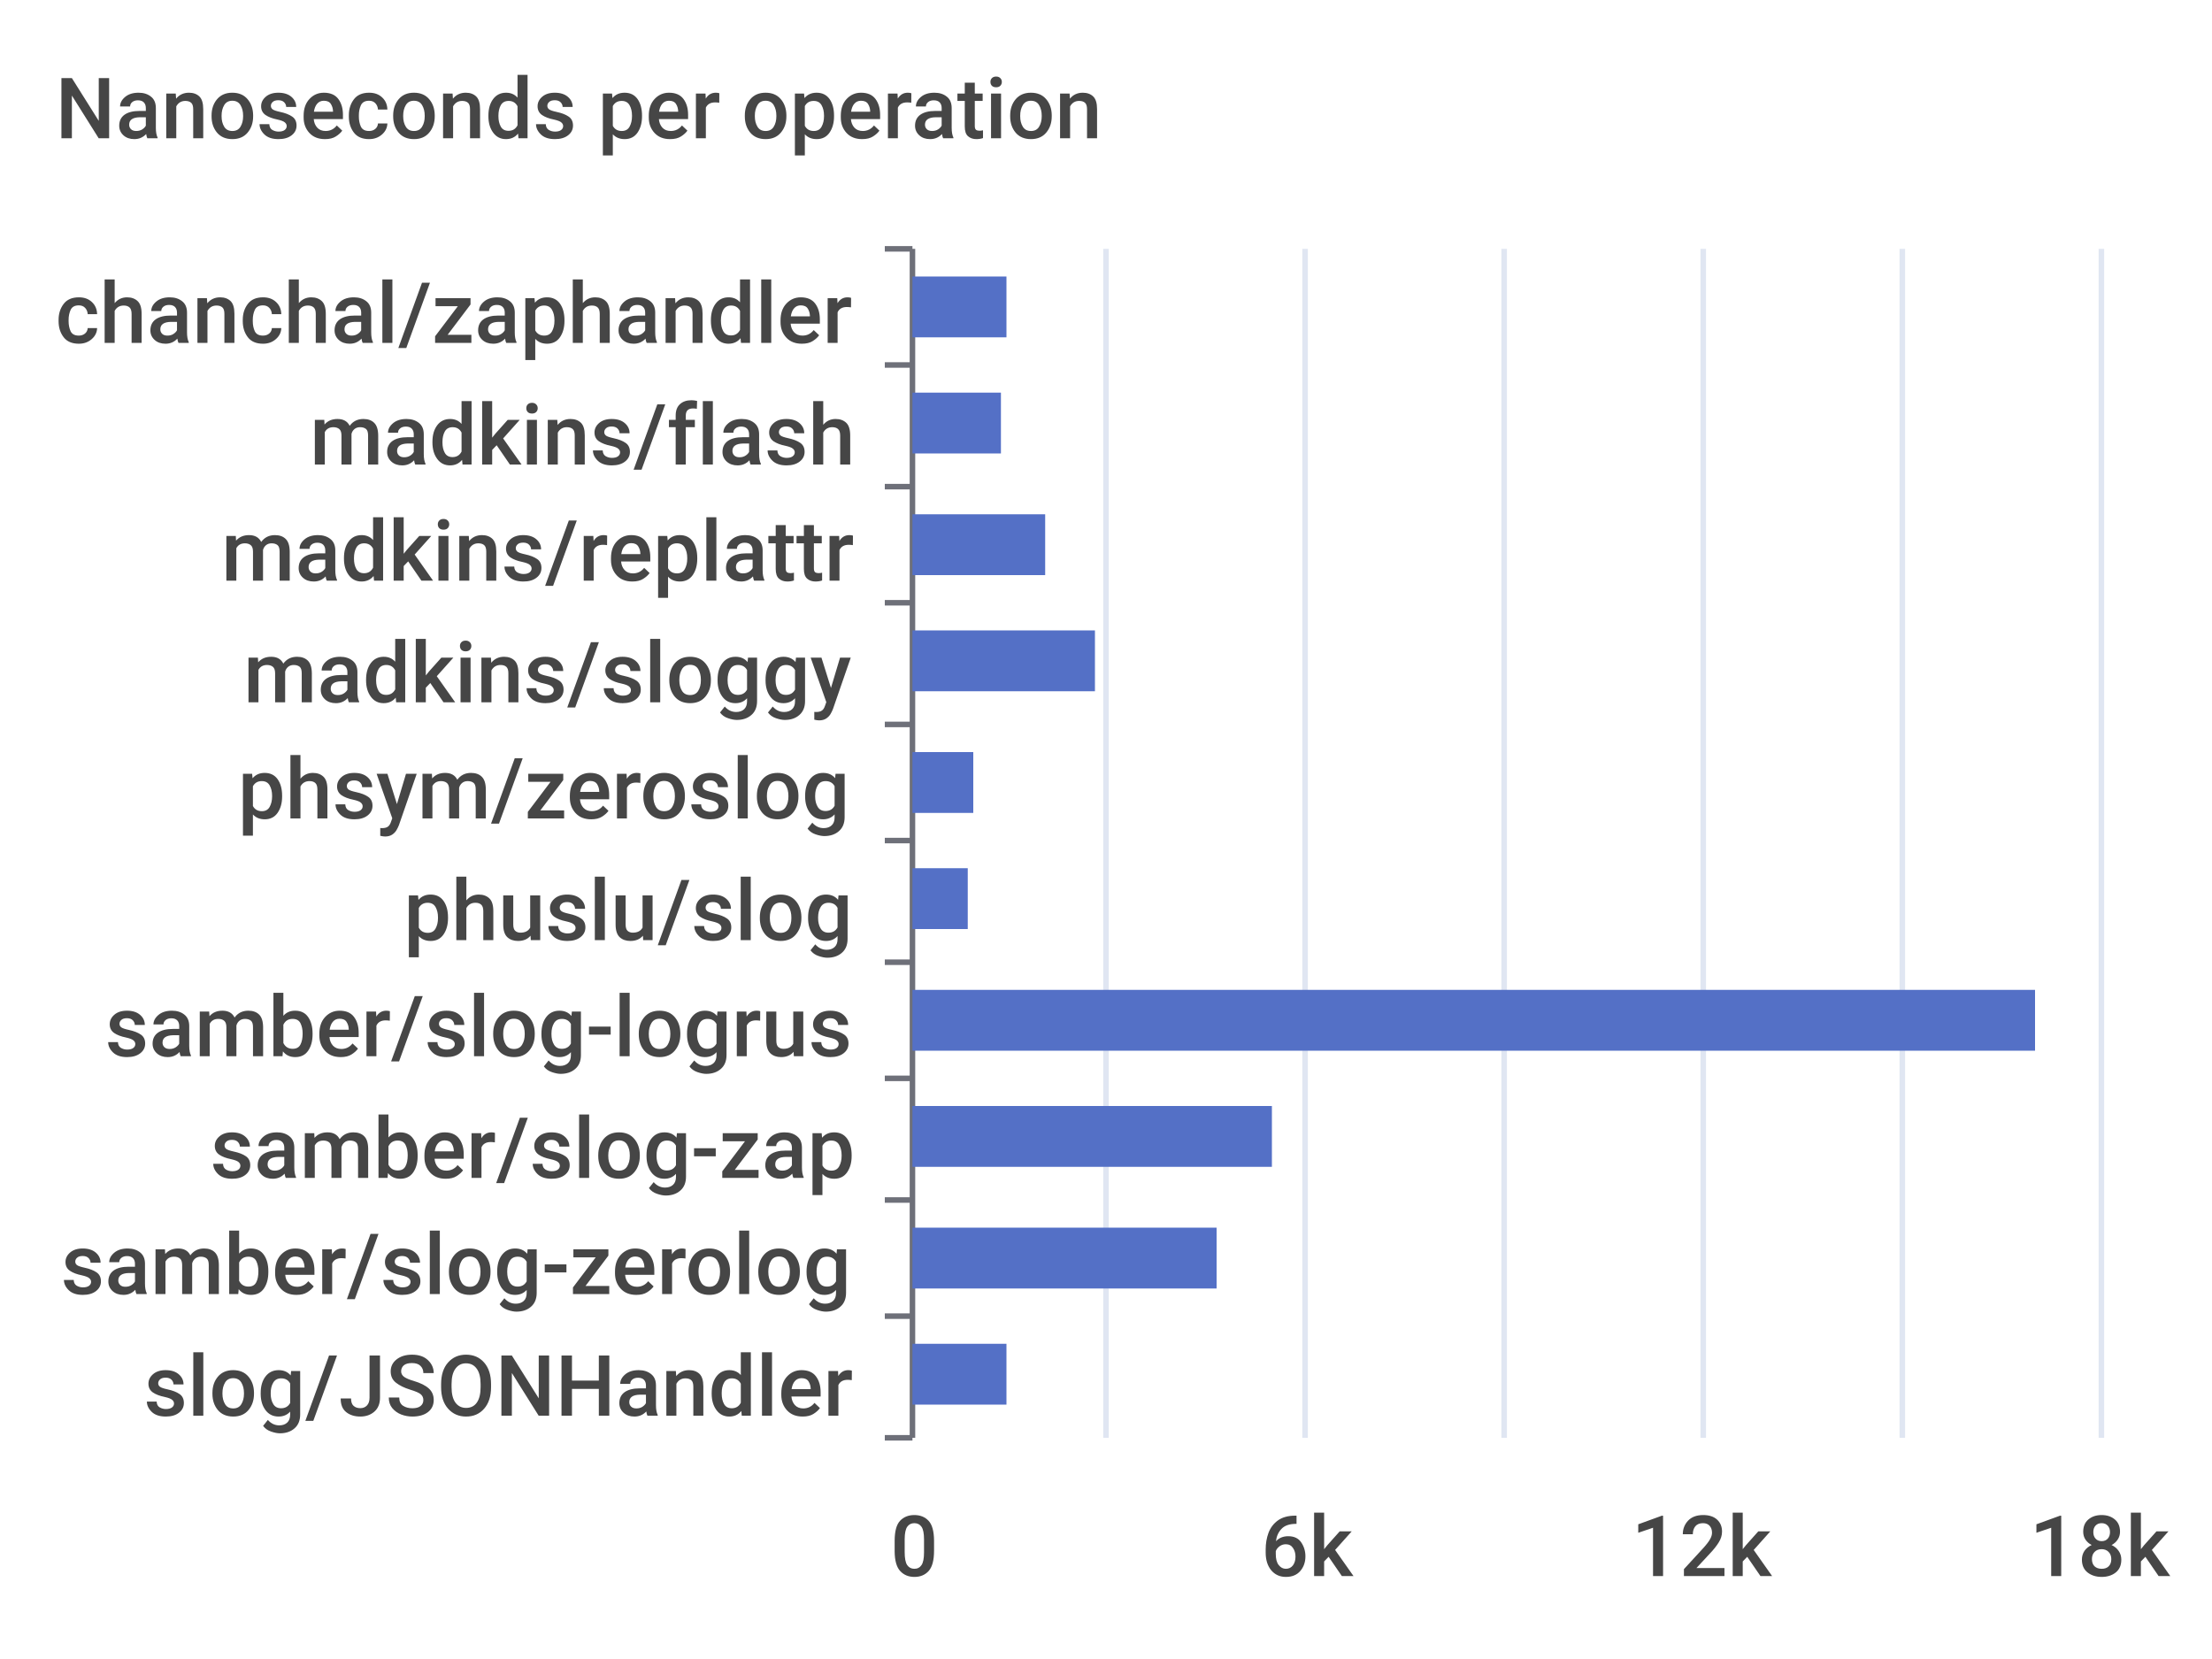
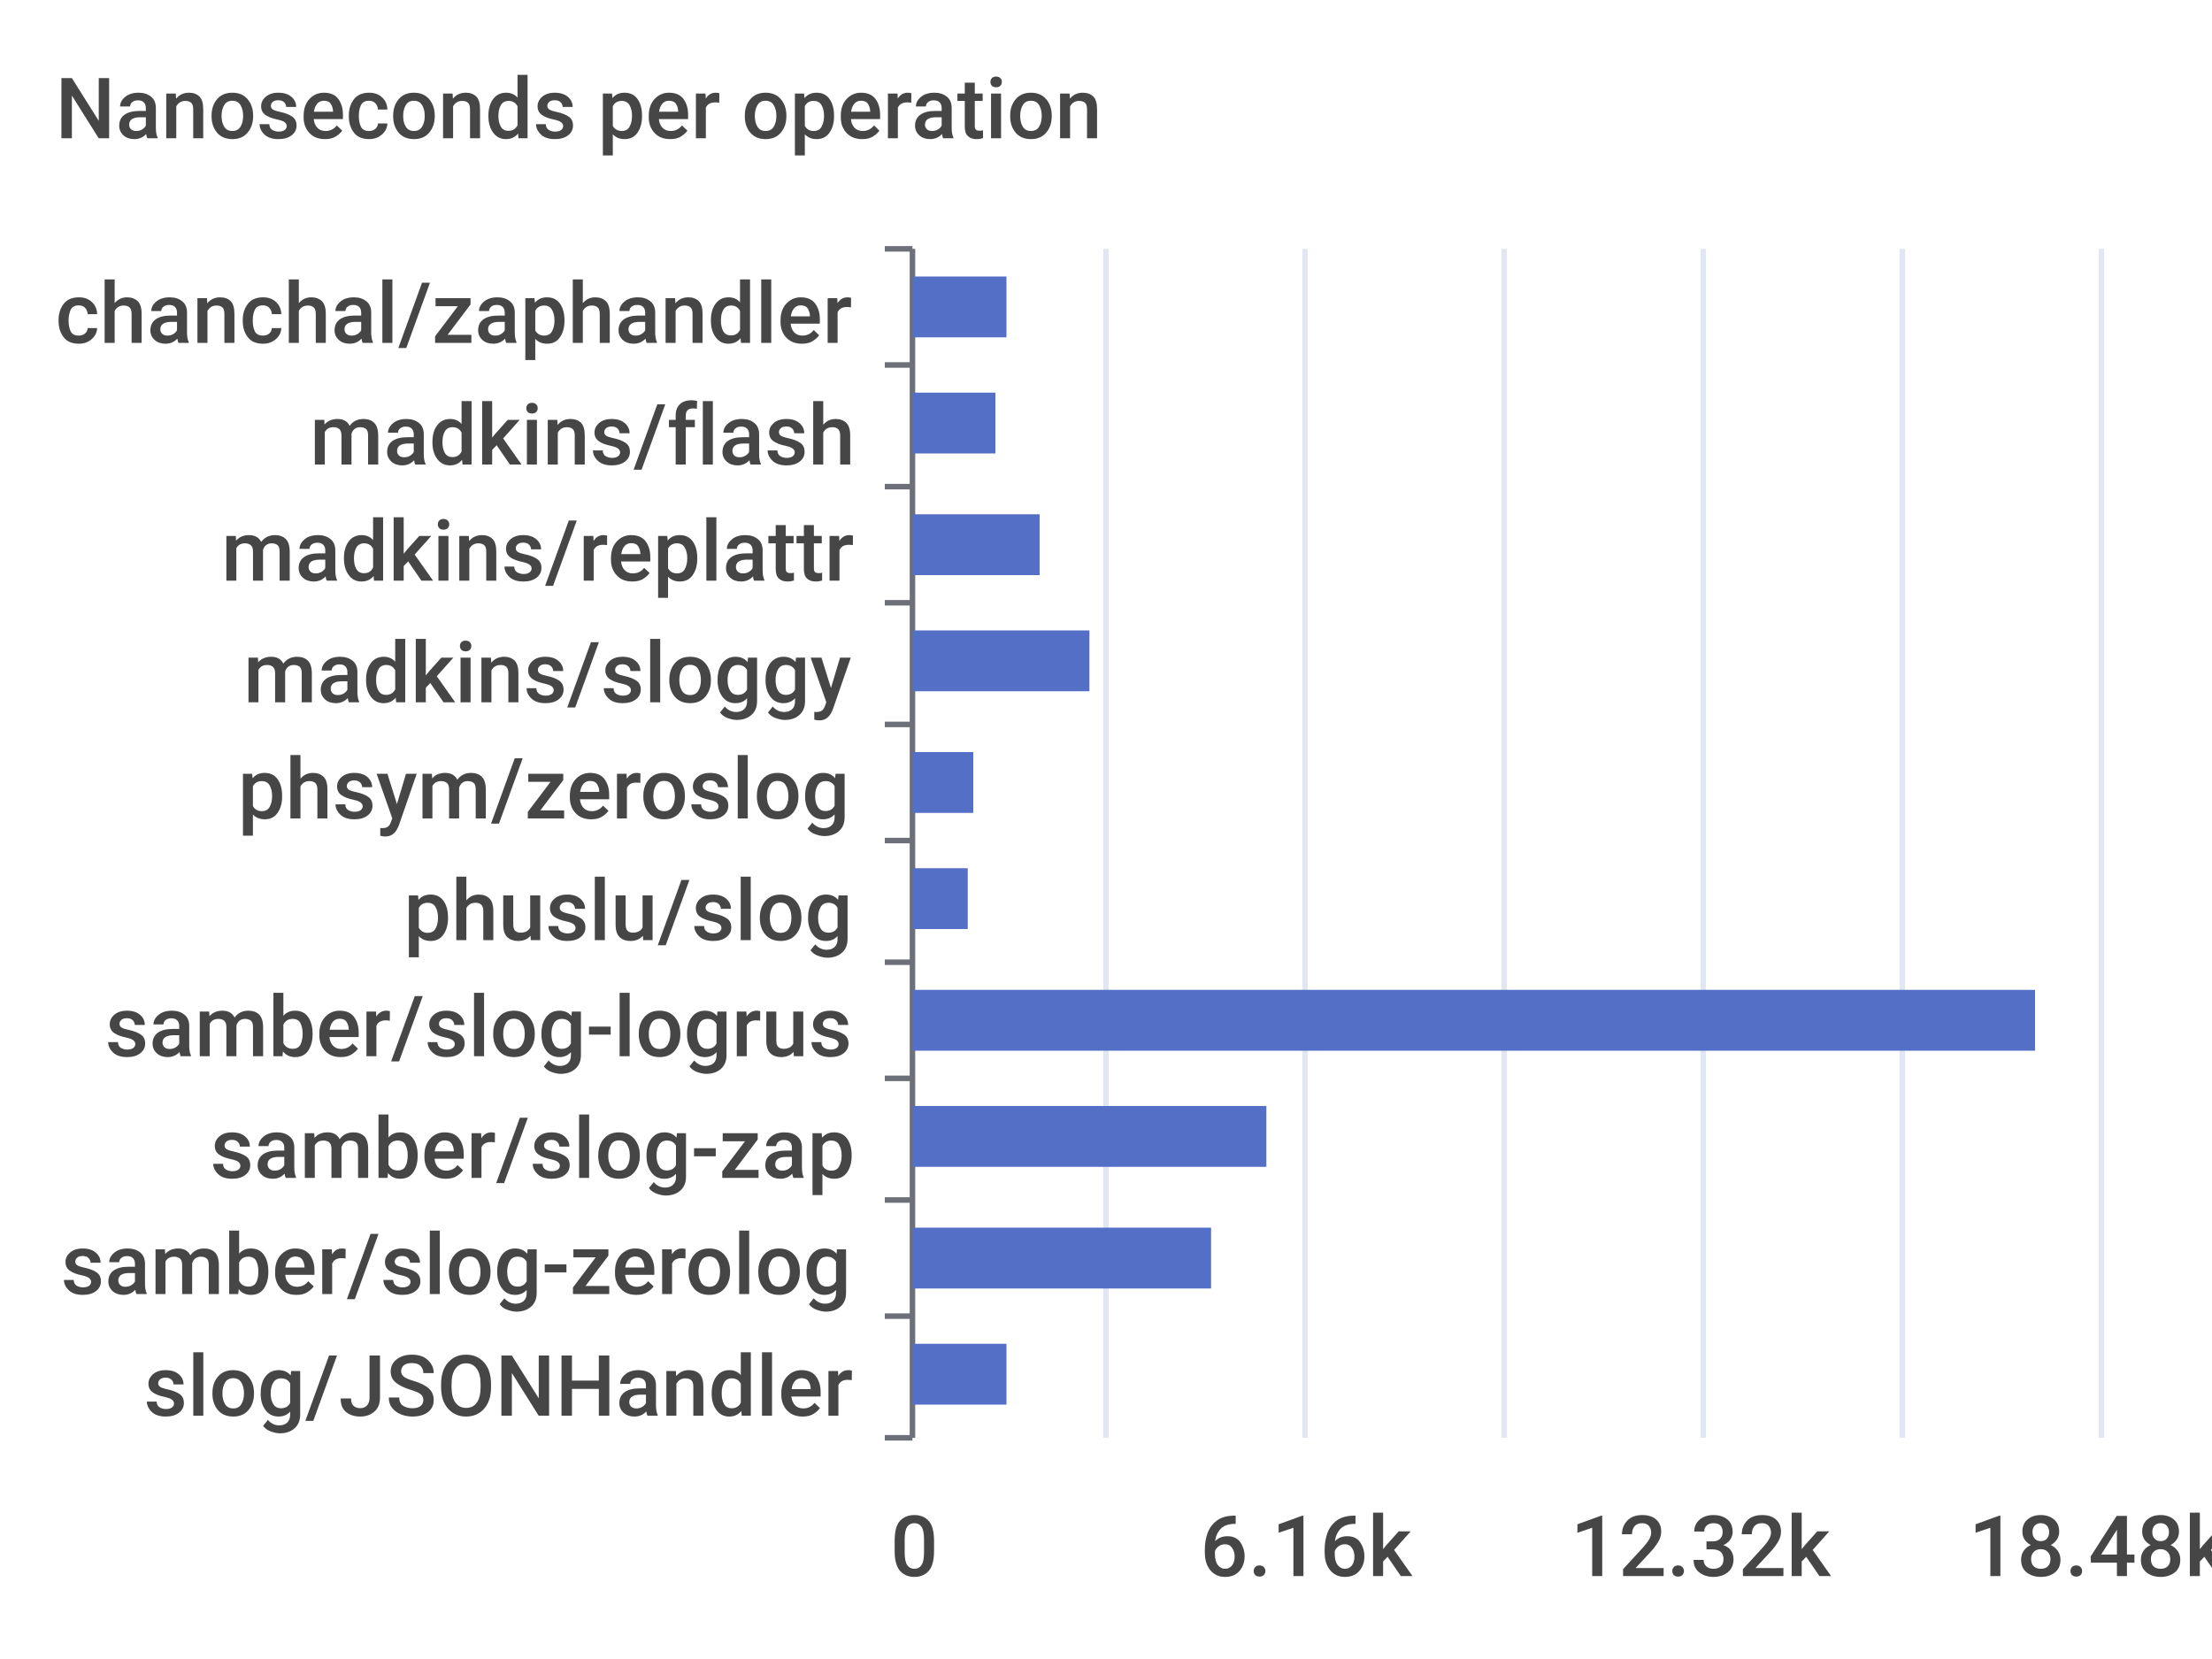
<svg xmlns="http://www.w3.org/2000/svg" width="400" height="300">\n<path d="M 0 0 L 400 0 L 400 300 L 0 300 L 0 0" style="stroke-width:0;stroke:none;fill:rgba(255,255,255,1.0)" />
  <text x="10" y="25" style="stroke-width:0;stroke:none;fill:rgba(70,70,70,1.0);font-size:15.3px;font-family:'Roboto Medium',sans-serif">Nanoseconds per operation</text>
  <path d="M 160 45 L 165 45" style="stroke-width:1;stroke:rgba(110,112,121,1.0);fill:none" />
  <path d="M 160 66 L 165 66" style="stroke-width:1;stroke:rgba(110,112,121,1.0);fill:none" />
  <path d="M 160 88 L 165 88" style="stroke-width:1;stroke:rgba(110,112,121,1.0);fill:none" />
  <path d="M 160 109 L 165 109" style="stroke-width:1;stroke:rgba(110,112,121,1.0);fill:none" />
  <path d="M 160 131 L 165 131" style="stroke-width:1;stroke:rgba(110,112,121,1.0);fill:none" />
  <path d="M 160 152 L 165 152" style="stroke-width:1;stroke:rgba(110,112,121,1.0);fill:none" />
  <path d="M 160 174 L 165 174" style="stroke-width:1;stroke:rgba(110,112,121,1.0);fill:none" />
  <path d="M 160 195 L 165 195" style="stroke-width:1;stroke:rgba(110,112,121,1.0);fill:none" />
  <path d="M 160 217 L 165 217" style="stroke-width:1;stroke:rgba(110,112,121,1.0);fill:none" />
  <path d="M 160 238 L 165 238" style="stroke-width:1;stroke:rgba(110,112,121,1.0);fill:none" />
  <path d="M 160 260 L 165 260" style="stroke-width:1;stroke:rgba(110,112,121,1.0);fill:none" />
  <path d="M 165 45 L 165 260" style="stroke-width:1;stroke:rgba(110,112,121,1.0);fill:none" />
  <text x="10" y="62" style="stroke-width:0;stroke:none;fill:rgba(70,70,70,1.0);font-size:15.3px;font-family:'Roboto Medium',sans-serif">chanchal/zaphandler</text>
  <text x="56" y="84" style="stroke-width:0;stroke:none;fill:rgba(70,70,70,1.0);font-size:15.3px;font-family:'Roboto Medium',sans-serif">madkins/flash</text>
  <text x="40" y="105" style="stroke-width:0;stroke:none;fill:rgba(70,70,70,1.0);font-size:15.3px;font-family:'Roboto Medium',sans-serif">madkins/replattr</text>
  <text x="44" y="127" style="stroke-width:0;stroke:none;fill:rgba(70,70,70,1.0);font-size:15.3px;font-family:'Roboto Medium',sans-serif">madkins/sloggy</text>
  <text x="43" y="148" style="stroke-width:0;stroke:none;fill:rgba(70,70,70,1.0);font-size:15.3px;font-family:'Roboto Medium',sans-serif">phsym/zeroslog</text>
  <text x="73" y="170" style="stroke-width:0;stroke:none;fill:rgba(70,70,70,1.0);font-size:15.3px;font-family:'Roboto Medium',sans-serif">phuslu/slog</text>
  <text x="19" y="191" style="stroke-width:0;stroke:none;fill:rgba(70,70,70,1.0);font-size:15.3px;font-family:'Roboto Medium',sans-serif">samber/slog-logrus</text>
  <text x="38" y="213" style="stroke-width:0;stroke:none;fill:rgba(70,70,70,1.0);font-size:15.3px;font-family:'Roboto Medium',sans-serif">samber/slog-zap</text>
  <text x="11" y="234" style="stroke-width:0;stroke:none;fill:rgba(70,70,70,1.0);font-size:15.3px;font-family:'Roboto Medium',sans-serif">samber/slog-zerolog</text>
  <text x="26" y="256" style="stroke-width:0;stroke:none;fill:rgba(70,70,70,1.0);font-size:15.3px;font-family:'Roboto Medium',sans-serif">slog/JSONHandler</text>
  <text x="161" y="285" style="stroke-width:0;stroke:none;fill:rgba(70,70,70,1.0);font-size:15.3px;font-family:'Roboto Medium',sans-serif">0</text>
-   <text x="228" y="285" style="stroke-width:0;stroke:none;fill:rgba(70,70,70,1.0);font-size:15.3px;font-family:'Roboto Medium',sans-serif">6k</text>
-   <text x="295" y="285" style="stroke-width:0;stroke:none;fill:rgba(70,70,70,1.0);font-size:15.3px;font-family:'Roboto Medium',sans-serif">12k</text>
-   <text x="367" y="285" style="stroke-width:0;stroke:none;fill:rgba(70,70,70,1.0);font-size:15.3px;font-family:'Roboto Medium',sans-serif">18k</text>
+   <text x="217" y="285" style="stroke-width:0;stroke:none;fill:rgba(70,70,70,1.0);font-size:15.3px;font-family:'Roboto Medium',sans-serif">6.16k</text>
+   <text x="284" y="285" style="stroke-width:0;stroke:none;fill:rgba(70,70,70,1.0);font-size:15.3px;font-family:'Roboto Medium',sans-serif">12.32k</text>
+   <text x="356" y="285" style="stroke-width:0;stroke:none;fill:rgba(70,70,70,1.0);font-size:15.3px;font-family:'Roboto Medium',sans-serif">18.48k</text>
  <path d="M 200 45 L 200 260" style="stroke-width:1;stroke:rgba(224,230,242,1.0);fill:none" />
  <path d="M 236 45 L 236 260" style="stroke-width:1;stroke:rgba(224,230,242,1.0);fill:none" />
  <path d="M 272 45 L 272 260" style="stroke-width:1;stroke:rgba(224,230,242,1.0);fill:none" />
  <path d="M 308 45 L 308 260" style="stroke-width:1;stroke:rgba(224,230,242,1.0);fill:none" />
  <path d="M 344 45 L 344 260" style="stroke-width:1;stroke:rgba(224,230,242,1.0);fill:none" />
  <path d="M 380 45 L 380 260" style="stroke-width:1;stroke:rgba(224,230,242,1.0);fill:none" />
  <path d="M 165 243 L 182 243 L 182 254 L 165 254 L 165 243" style="stroke-width:0;stroke:none;fill:rgba(84,112,198,1.0)" />
-   <path d="M 165 222 L 220 222 L 220 233 L 165 233 L 165 222" style="stroke-width:0;stroke:none;fill:rgba(84,112,198,1.0)" />
-   <path d="M 165 200 L 230 200 L 230 211 L 165 211 L 165 200" style="stroke-width:0;stroke:none;fill:rgba(84,112,198,1.0)" />
+   <path d="M 165 222 L 219 222 L 219 233 L 165 233 L 165 222" style="stroke-width:0;stroke:none;fill:rgba(84,112,198,1.0)" />
+   <path d="M 165 200 L 229 200 L 229 211 L 165 211 L 165 200" style="stroke-width:0;stroke:none;fill:rgba(84,112,198,1.0)" />
  <path d="M 165 179 L 368 179 L 368 190 L 165 190 L 165 179" style="stroke-width:0;stroke:none;fill:rgba(84,112,198,1.0)" />
  <path d="M 165 157 L 175 157 L 175 168 L 165 168 L 165 157" style="stroke-width:0;stroke:none;fill:rgba(84,112,198,1.0)" />
  <path d="M 165 136 L 176 136 L 176 147 L 165 147 L 165 136" style="stroke-width:0;stroke:none;fill:rgba(84,112,198,1.0)" />
-   <path d="M 165 114 L 198 114 L 198 125 L 165 125 L 165 114" style="stroke-width:0;stroke:none;fill:rgba(84,112,198,1.0)" />
-   <path d="M 165 93 L 189 93 L 189 104 L 165 104 L 165 93" style="stroke-width:0;stroke:none;fill:rgba(84,112,198,1.0)" />
-   <path d="M 165 71 L 181 71 L 181 82 L 165 82 L 165 71" style="stroke-width:0;stroke:none;fill:rgba(84,112,198,1.0)" />
+   <path d="M 165 114 L 197 114 L 197 125 L 165 125 L 165 114" style="stroke-width:0;stroke:none;fill:rgba(84,112,198,1.0)" />
+   <path d="M 165 93 L 188 93 L 188 104 L 165 104 L 165 93" style="stroke-width:0;stroke:none;fill:rgba(84,112,198,1.0)" />
+   <path d="M 165 71 L 180 71 L 180 82 L 165 82 L 165 71" style="stroke-width:0;stroke:none;fill:rgba(84,112,198,1.0)" />
  <path d="M 165 50 L 182 50 L 182 61 L 165 61 L 165 50" style="stroke-width:0;stroke:none;fill:rgba(84,112,198,1.0)" />
</svg>
